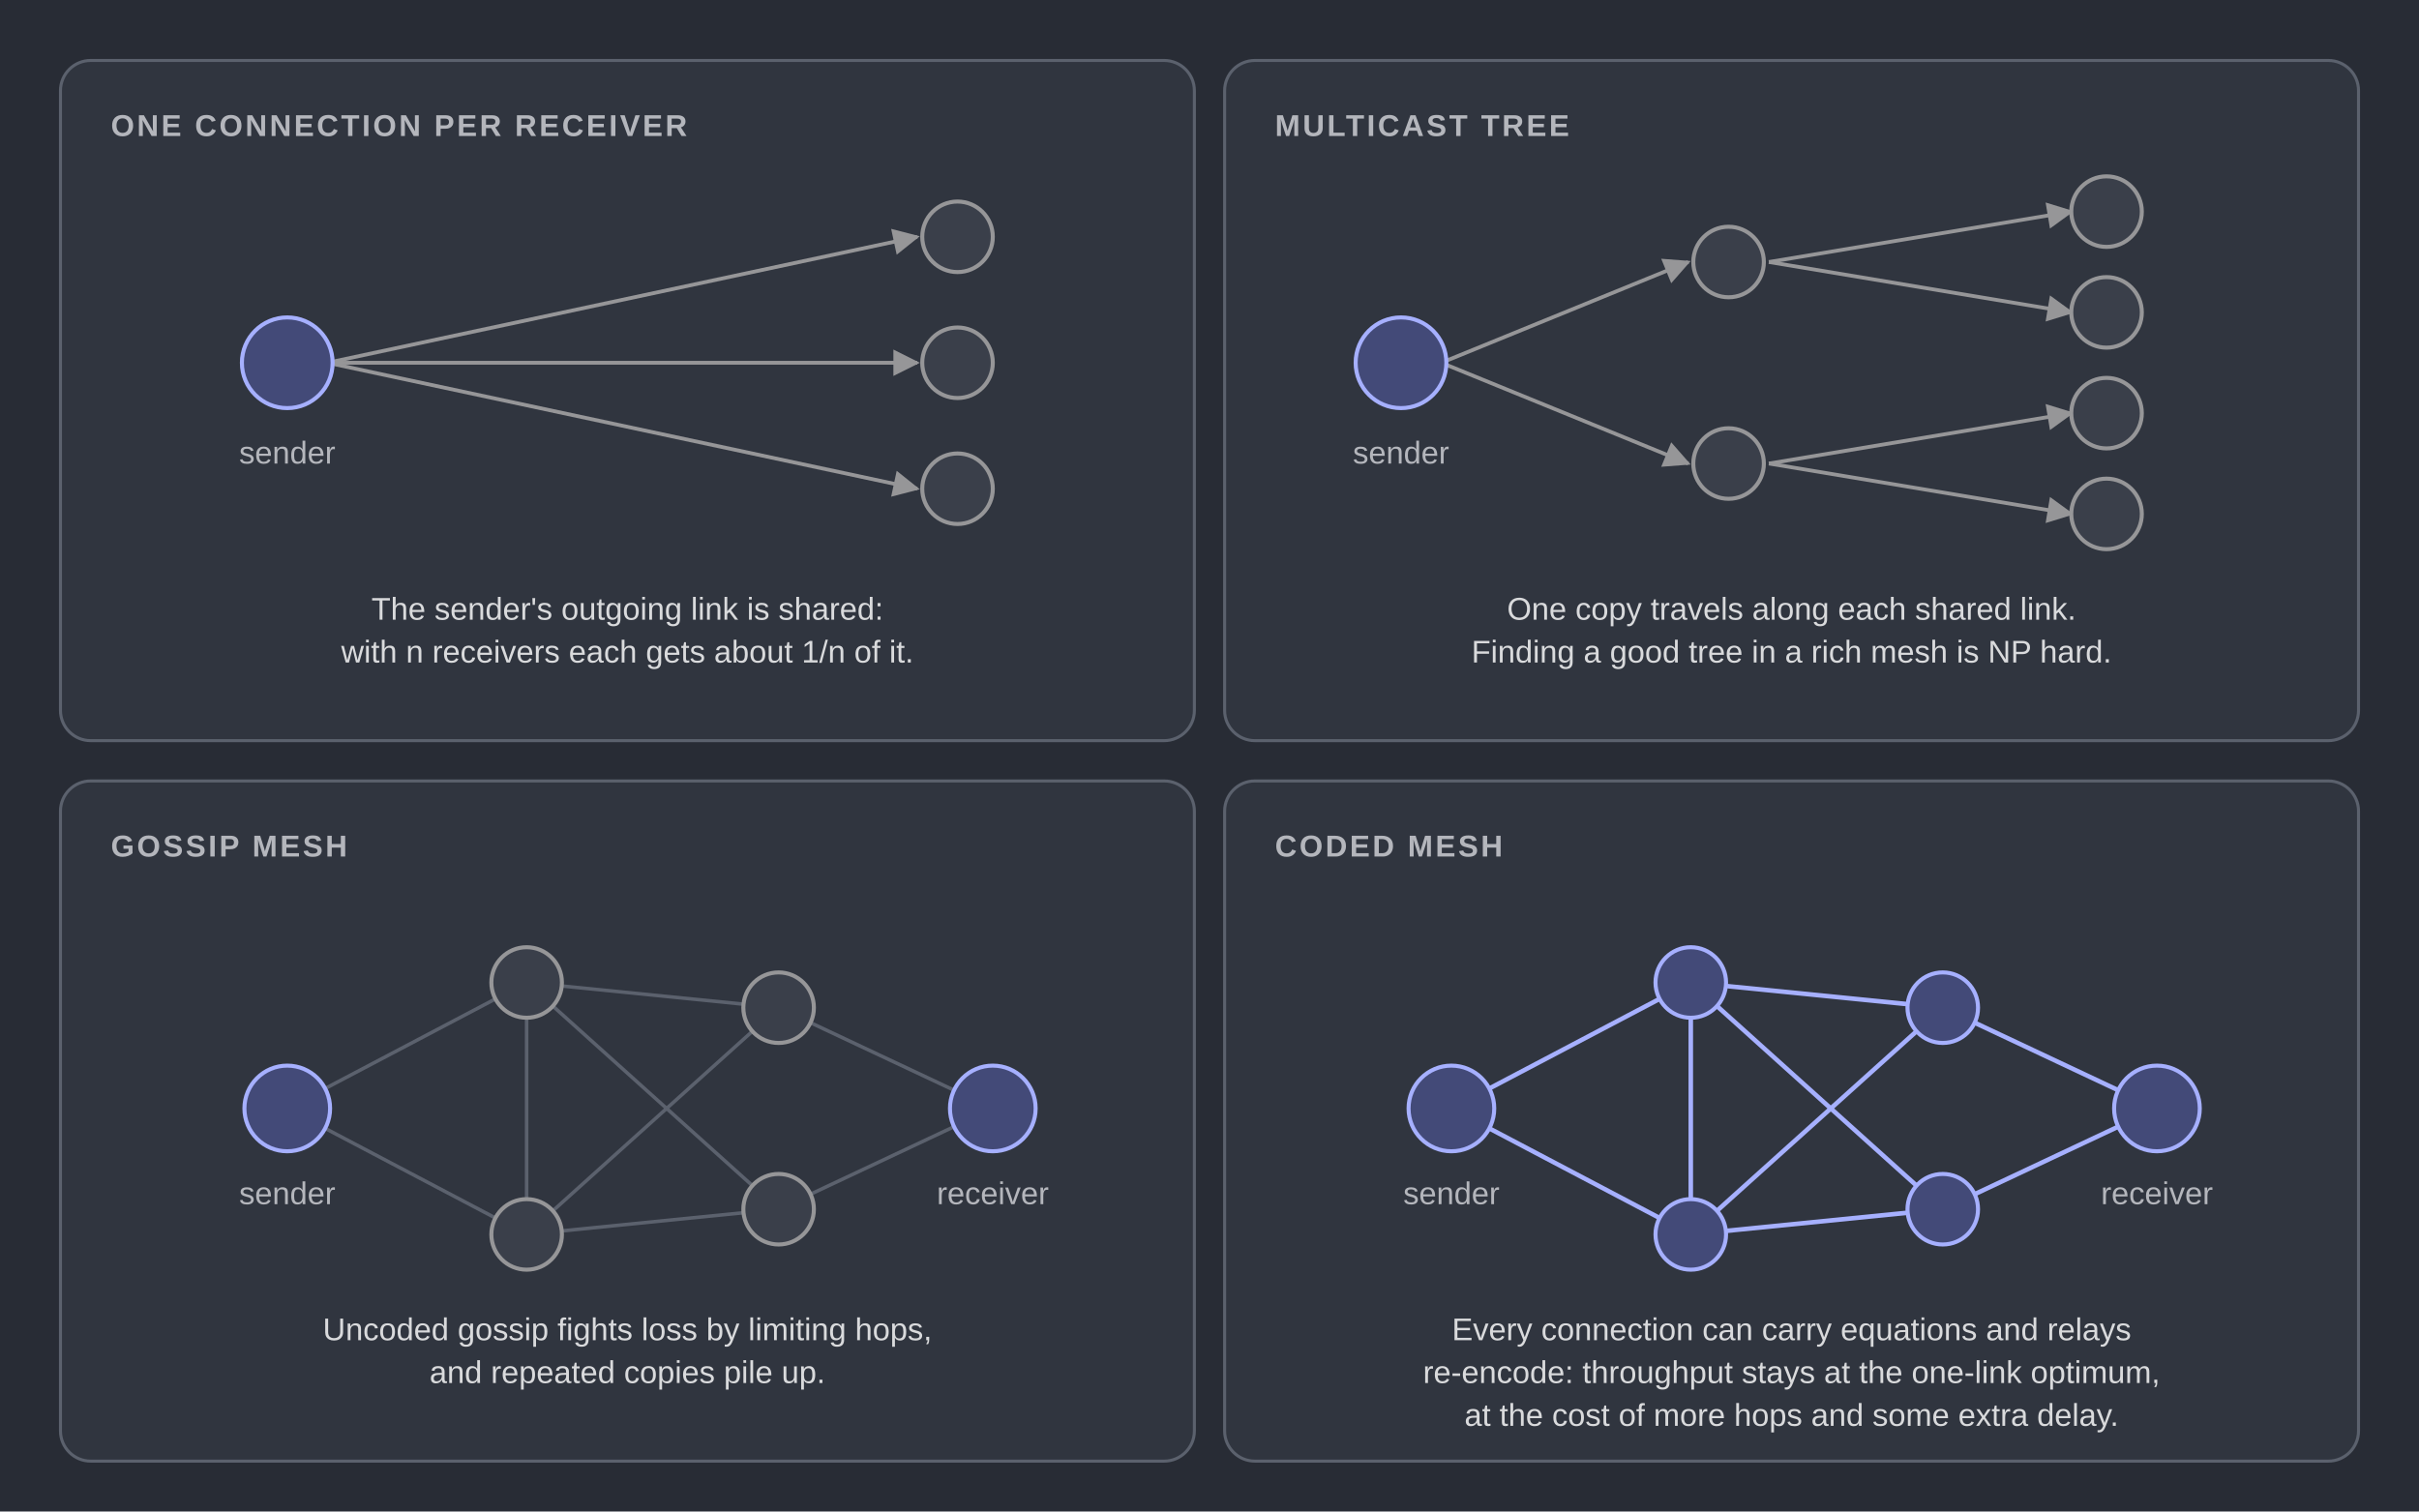
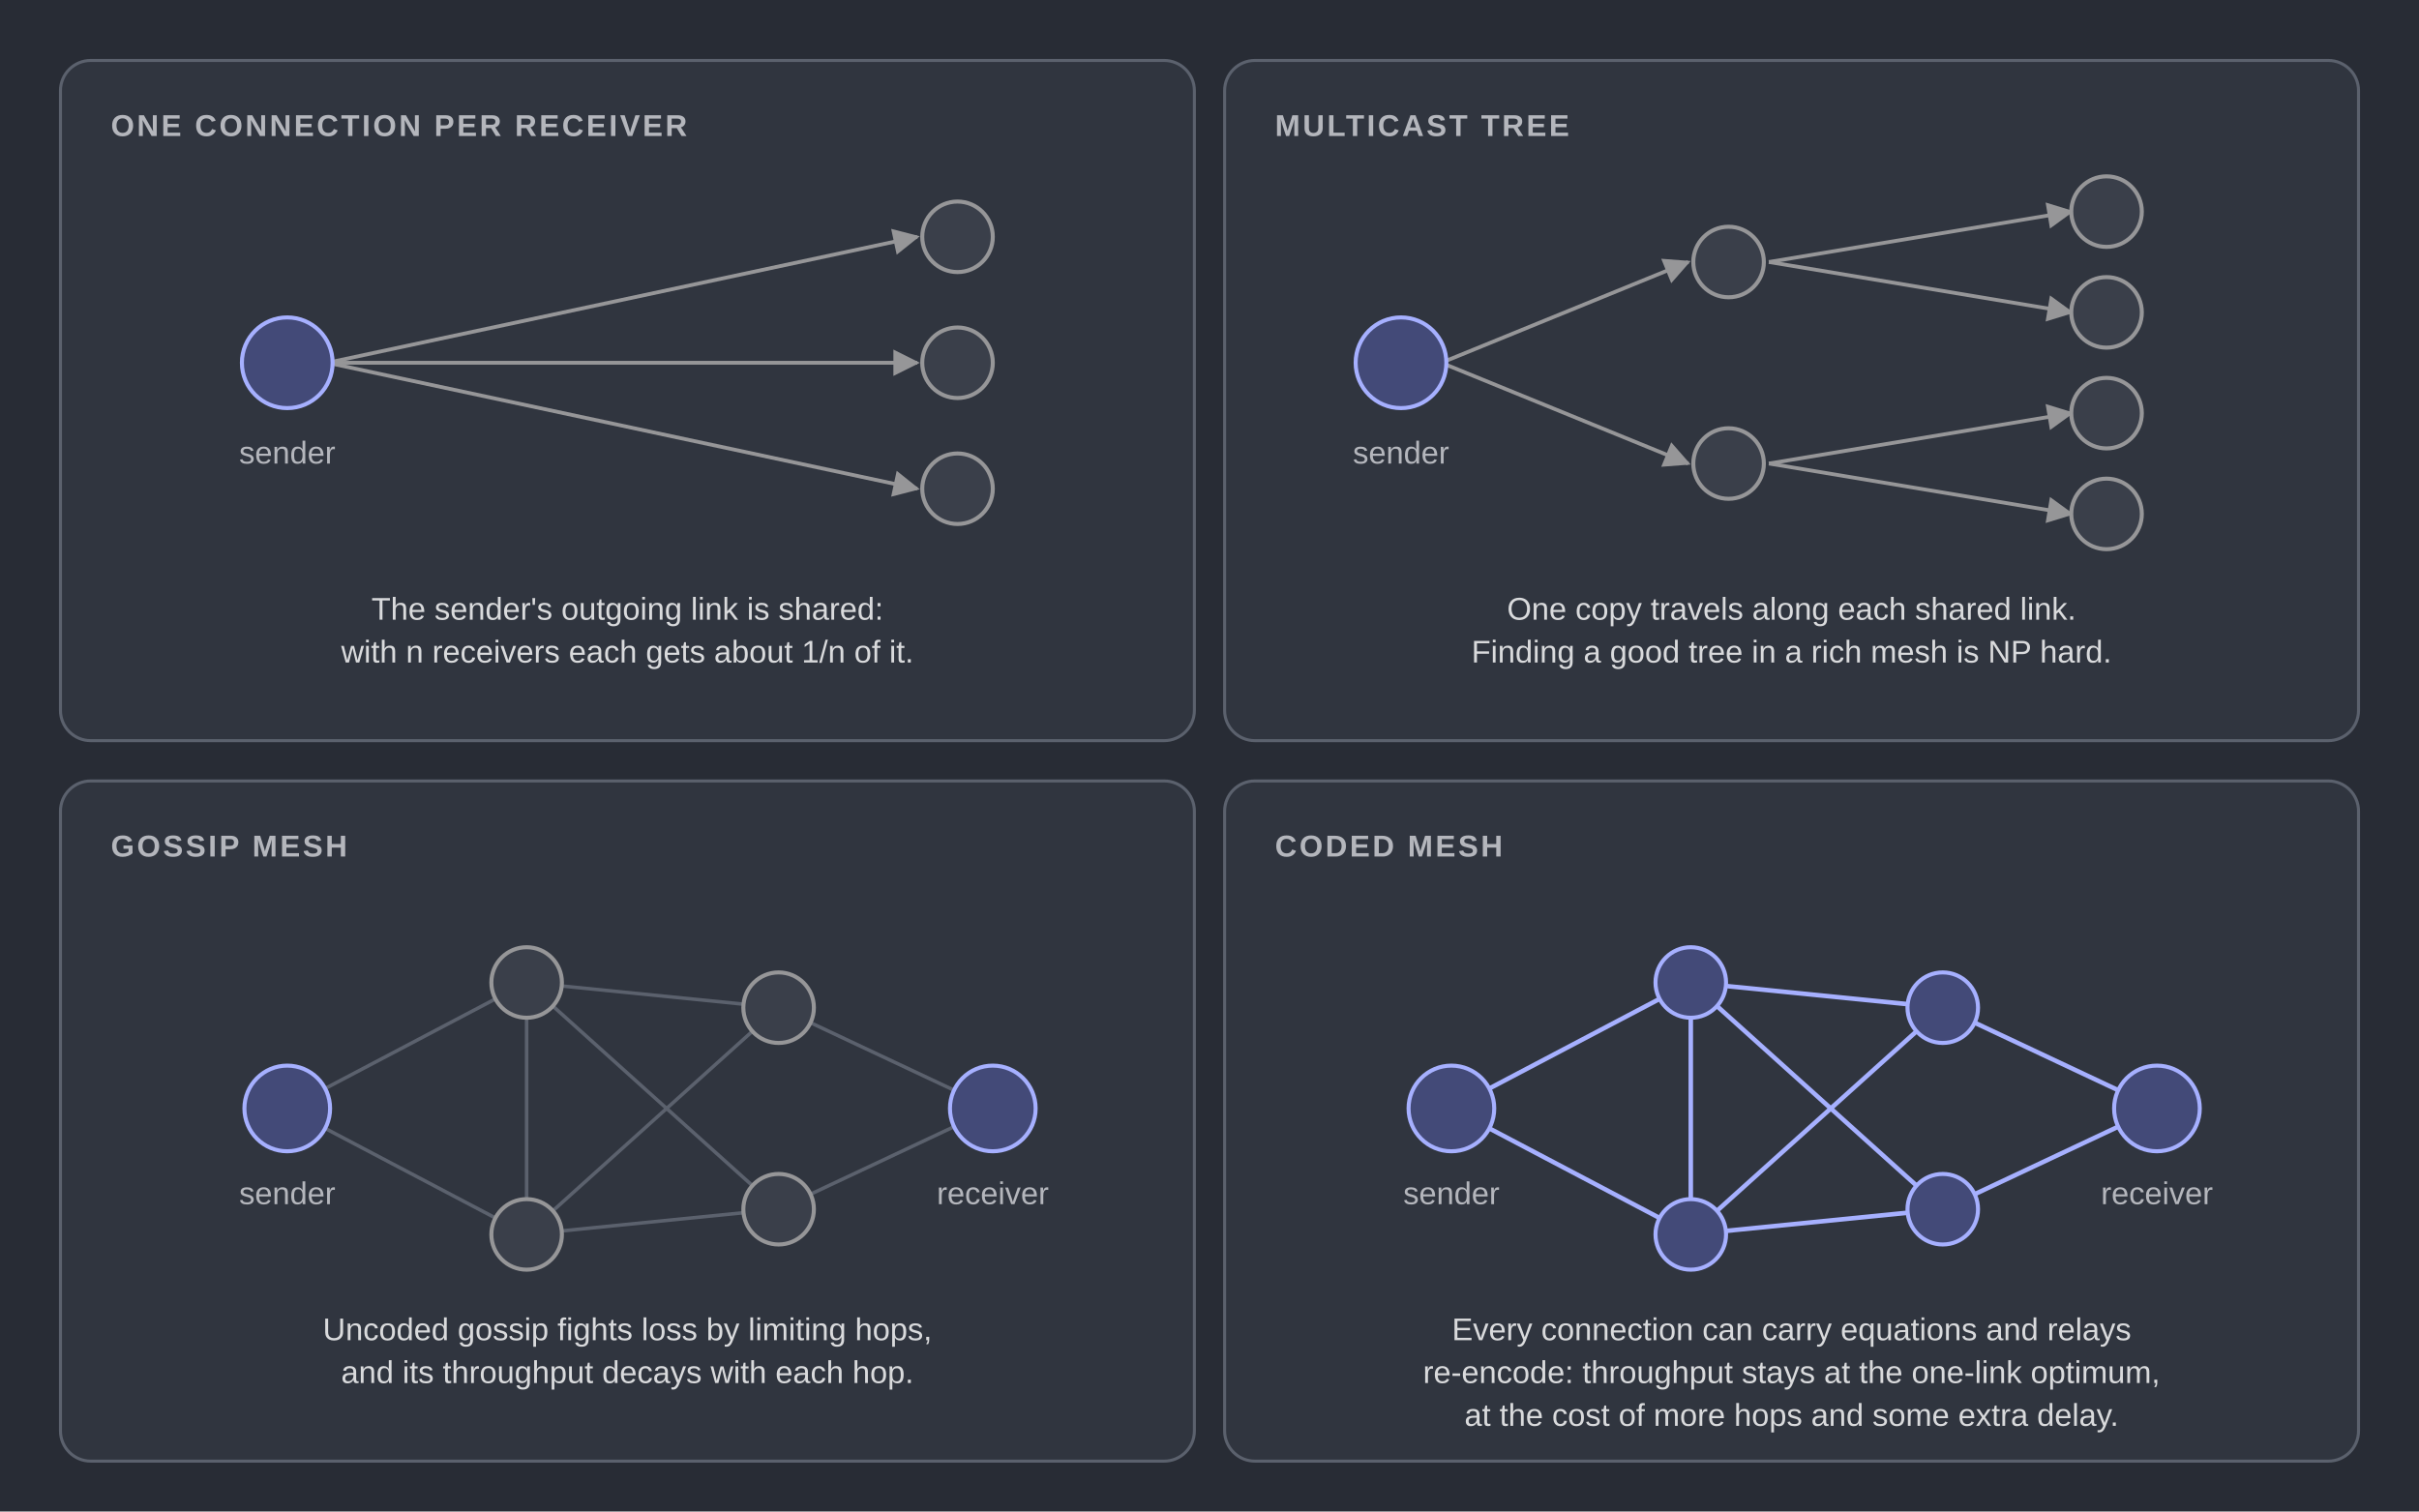
<svg xmlns="http://www.w3.org/2000/svg" viewBox="0 0 960 600" font-family="Helvetica Neue, Arial, sans-serif">
  <defs>
    <marker id="a" viewBox="0 0 10 10" refX="9" refY="5" markerWidth="7" markerHeight="7" orient="auto-start-reverse">
      <path d="M0 0L10 5L0 10z" fill="#969698" />
    </marker>
    <marker id="aw" viewBox="0 0 10 10" refX="9" refY="5" markerWidth="7" markerHeight="7" orient="auto-start-reverse">
      <path d="M0 0L10 5L0 10z" fill="#E3C27A" />
    </marker>
    <marker id="al" viewBox="0 0 10 10" refX="9" refY="5" markerWidth="7" markerHeight="7" orient="auto-start-reverse">
      <path d="M0 0L10 5L0 10z" fill="#A6B0FF" />
    </marker>
    <marker id="ab" viewBox="0 0 10 10" refX="9" refY="5" markerWidth="7" markerHeight="7" orient="auto-start-reverse">
      <path d="M0 0L10 5L0 10z" fill="#93C3EA" />
    </marker>
  </defs>
  <rect width="960" height="600" fill="#282C35" />
  <rect x="24" y="24" width="450" height="270" rx="12" fill="#30353F" stroke="#5B616D" stroke-width="1.2" />
  <text x="44" y="54" fill="#B4B6BC" font-size="12" font-weight="600" text-anchor="start" letter-spacing="1">ONE CONNECTION PER RECEIVER</text>
  <text x="249" y="246" fill="#D9DADC" font-size="12.5" font-weight="400" text-anchor="middle">The sender's outgoing link is shared:</text>
  <text x="249" y="263" fill="#D9DADC" font-size="12.5" font-weight="400" text-anchor="middle">with n receivers each gets about 1/n of it.</text>
  <line x1="130" y1="144" x2="364" y2="94" stroke="#969698" stroke-width="1.5" marker-end="url(#a)" />
  <circle cx="380" cy="94" r="14" fill="#3A3F4A" stroke="#969698" stroke-width="1.6" />
  <line x1="130" y1="144" x2="364" y2="144" stroke="#969698" stroke-width="1.5" marker-end="url(#a)" />
  <circle cx="380" cy="144" r="14" fill="#3A3F4A" stroke="#969698" stroke-width="1.6" />
  <line x1="130" y1="144" x2="364" y2="194" stroke="#969698" stroke-width="1.5" marker-end="url(#a)" />
  <circle cx="380" cy="194" r="14" fill="#3A3F4A" stroke="#969698" stroke-width="1.6" />
  <circle cx="114" cy="144" r="18" fill="#434A78" stroke="#A6B0FF" stroke-width="1.6" />
  <text x="114" y="184" fill="#B4B6BC" font-size="12.5" font-weight="400" text-anchor="middle">sender</text>
  <rect x="486" y="24" width="450" height="270" rx="12" fill="#30353F" stroke="#5B616D" stroke-width="1.2" />
  <text x="506" y="54" fill="#B4B6BC" font-size="12" font-weight="600" text-anchor="start" letter-spacing="1">MULTICAST TREE</text>
  <text x="711" y="246" fill="#D9DADC" font-size="12.5" font-weight="400" text-anchor="middle">One copy travels along each shared link.</text>
  <text x="711" y="263" fill="#D9DADC" font-size="12.5" font-weight="400" text-anchor="middle">Finding a good tree in a rich mesh is NP hard.</text>
  <line x1="572" y1="144" x2="670" y2="104" stroke="#969698" stroke-width="1.5" marker-end="url(#a)" />
  <circle cx="686" cy="104" r="14" fill="#3A3F4A" stroke="#969698" stroke-width="1.6" />
  <line x1="572" y1="144" x2="670" y2="184" stroke="#969698" stroke-width="1.5" marker-end="url(#a)" />
  <circle cx="686" cy="184" r="14" fill="#3A3F4A" stroke="#969698" stroke-width="1.6" />
  <line x1="702" y1="104" x2="822" y2="84" stroke="#969698" stroke-width="1.5" marker-end="url(#a)" />
  <circle cx="836" cy="84" r="14" fill="#3A3F4A" stroke="#969698" stroke-width="1.6" />
  <line x1="702" y1="104" x2="822" y2="124" stroke="#969698" stroke-width="1.5" marker-end="url(#a)" />
  <circle cx="836" cy="124" r="14" fill="#3A3F4A" stroke="#969698" stroke-width="1.6" />
  <line x1="702" y1="184" x2="822" y2="164" stroke="#969698" stroke-width="1.5" marker-end="url(#a)" />
  <circle cx="836" cy="164" r="14" fill="#3A3F4A" stroke="#969698" stroke-width="1.6" />
  <line x1="702" y1="184" x2="822" y2="204" stroke="#969698" stroke-width="1.5" marker-end="url(#a)" />
  <circle cx="836" cy="204" r="14" fill="#3A3F4A" stroke="#969698" stroke-width="1.6" />
  <circle cx="556" cy="144" r="18" fill="#434A78" stroke="#A6B0FF" stroke-width="1.6" />
  <text x="556" y="184" fill="#B4B6BC" font-size="12.5" font-weight="400" text-anchor="middle">sender</text>
  <rect x="24" y="310" width="450" height="270" rx="12" fill="#30353F" stroke="#5B616D" stroke-width="1.2" />
  <text x="44" y="340" fill="#B4B6BC" font-size="12" font-weight="600" text-anchor="start" letter-spacing="1">GOSSIP MESH</text>
  <text x="249" y="532" fill="#D9DADC" font-size="12.5" font-weight="400" text-anchor="middle">Uncoded gossip fights loss by limiting hops,</text>
-   <text x="249" y="549" fill="#D9DADC" font-size="12.5" font-weight="400" text-anchor="middle">and repeated copies pile up.</text>
+   <text x="249" y="549" fill="#D9DADC" font-size="12.5" font-weight="400" text-anchor="middle">and its throughput decays with each hop.</text>
  <line x1="114" y1="440" x2="209" y2="390" stroke="#5B616D" stroke-width="1.4" />
  <line x1="114" y1="440" x2="209" y2="490" stroke="#5B616D" stroke-width="1.4" />
  <line x1="209" y1="390" x2="209" y2="490" stroke="#5B616D" stroke-width="1.4" />
  <line x1="209" y1="390" x2="309" y2="400" stroke="#5B616D" stroke-width="1.4" />
  <line x1="209" y1="390" x2="309" y2="480" stroke="#5B616D" stroke-width="1.4" />
  <line x1="209" y1="490" x2="309" y2="400" stroke="#5B616D" stroke-width="1.4" />
  <line x1="209" y1="490" x2="309" y2="480" stroke="#5B616D" stroke-width="1.4" />
  <line x1="309" y1="400" x2="394" y2="440" stroke="#5B616D" stroke-width="1.4" />
  <line x1="309" y1="480" x2="394" y2="440" stroke="#5B616D" stroke-width="1.4" />
  <circle cx="114" cy="440" r="17" fill="#434A78" stroke="#A6B0FF" stroke-width="1.6" />
  <circle cx="209" cy="390" r="14" fill="#3A3F4A" stroke="#969698" stroke-width="1.6" />
  <circle cx="209" cy="490" r="14" fill="#3A3F4A" stroke="#969698" stroke-width="1.6" />
  <circle cx="309" cy="400" r="14" fill="#3A3F4A" stroke="#969698" stroke-width="1.6" />
  <circle cx="309" cy="480" r="14" fill="#3A3F4A" stroke="#969698" stroke-width="1.6" />
  <circle cx="394" cy="440" r="17" fill="#434A78" stroke="#A6B0FF" stroke-width="1.6" />
  <text x="114" y="478" fill="#B4B6BC" font-size="12.5" font-weight="400" text-anchor="middle">sender</text>
  <text x="394" y="478" fill="#B4B6BC" font-size="12.5" font-weight="400" text-anchor="middle">receiver</text>
  <rect x="486" y="310" width="450" height="270" rx="12" fill="#30353F" stroke="#5B616D" stroke-width="1.2" />
  <text x="506" y="340" fill="#B4B6BC" font-size="12" font-weight="600" text-anchor="start" letter-spacing="1">CODED MESH</text>
  <text x="711" y="532" fill="#D9DADC" font-size="12.5" font-weight="400" text-anchor="middle">Every connection can carry equations and relays</text>
  <text x="711" y="549" fill="#D9DADC" font-size="12.5" font-weight="400" text-anchor="middle">re-encode: throughput stays at the one-link optimum,</text>
  <text x="711" y="566" fill="#D9DADC" font-size="12.5" font-weight="400" text-anchor="middle">at the cost of more hops and some extra delay.</text>
  <line x1="576" y1="440" x2="671" y2="390" stroke="#A6B0FF" stroke-width="1.8" />
  <line x1="576" y1="440" x2="671" y2="490" stroke="#A6B0FF" stroke-width="1.8" />
  <line x1="671" y1="390" x2="671" y2="490" stroke="#A6B0FF" stroke-width="1.8" />
  <line x1="671" y1="390" x2="771" y2="400" stroke="#A6B0FF" stroke-width="1.8" />
  <line x1="671" y1="390" x2="771" y2="480" stroke="#A6B0FF" stroke-width="1.8" />
  <line x1="671" y1="490" x2="771" y2="400" stroke="#A6B0FF" stroke-width="1.8" />
  <line x1="671" y1="490" x2="771" y2="480" stroke="#A6B0FF" stroke-width="1.8" />
  <line x1="771" y1="400" x2="856" y2="440" stroke="#A6B0FF" stroke-width="1.8" />
  <line x1="771" y1="480" x2="856" y2="440" stroke="#A6B0FF" stroke-width="1.8" />
  <circle cx="576" cy="440" r="17" fill="#434A78" stroke="#A6B0FF" stroke-width="1.6" />
  <circle cx="671" cy="390" r="14" fill="#434A78" stroke="#A6B0FF" stroke-width="1.6" />
  <circle cx="671" cy="490" r="14" fill="#434A78" stroke="#A6B0FF" stroke-width="1.6" />
  <circle cx="771" cy="400" r="14" fill="#434A78" stroke="#A6B0FF" stroke-width="1.6" />
  <circle cx="771" cy="480" r="14" fill="#434A78" stroke="#A6B0FF" stroke-width="1.6" />
  <circle cx="856" cy="440" r="17" fill="#434A78" stroke="#A6B0FF" stroke-width="1.6" />
  <text x="576" y="478" fill="#B4B6BC" font-size="12.5" font-weight="400" text-anchor="middle">sender</text>
  <text x="856" y="478" fill="#B4B6BC" font-size="12.5" font-weight="400" text-anchor="middle">receiver</text>
</svg>
